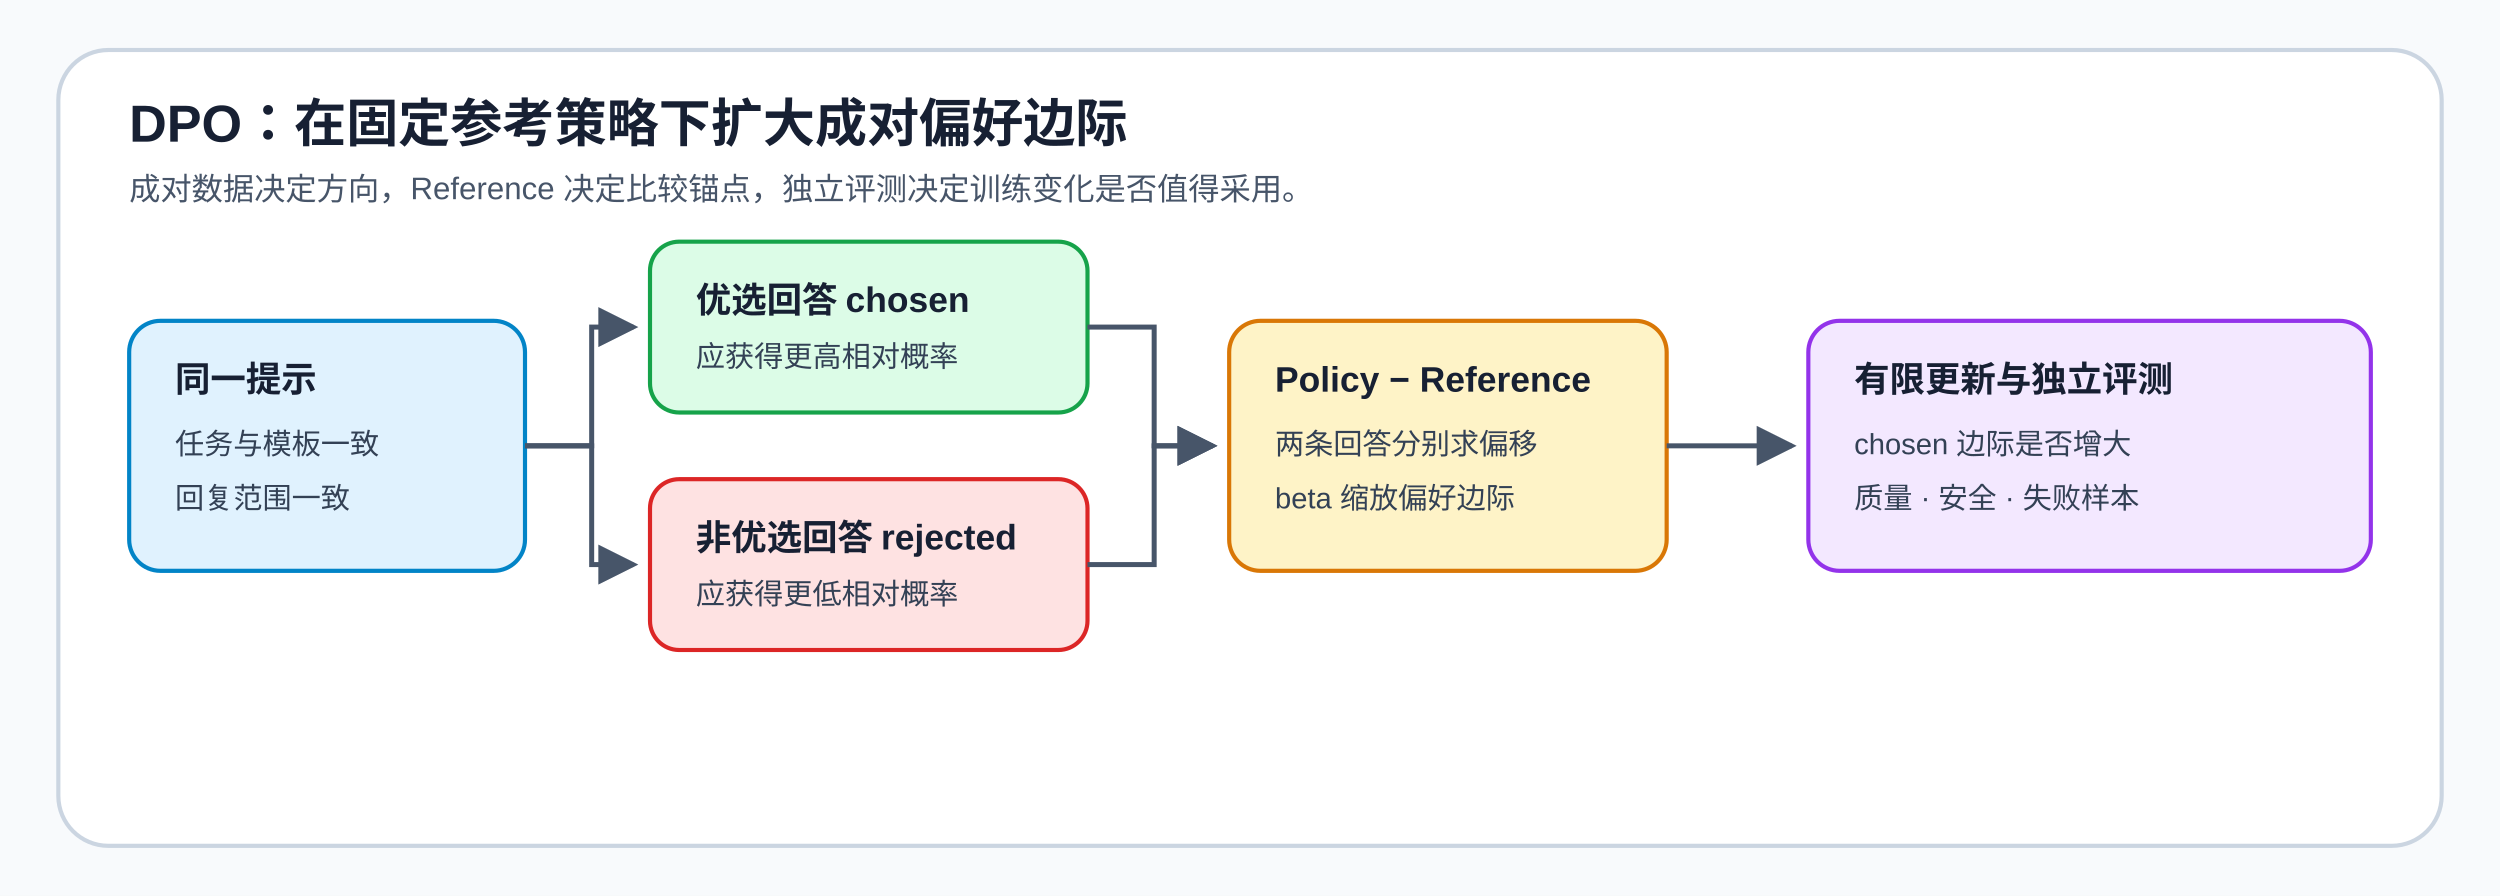
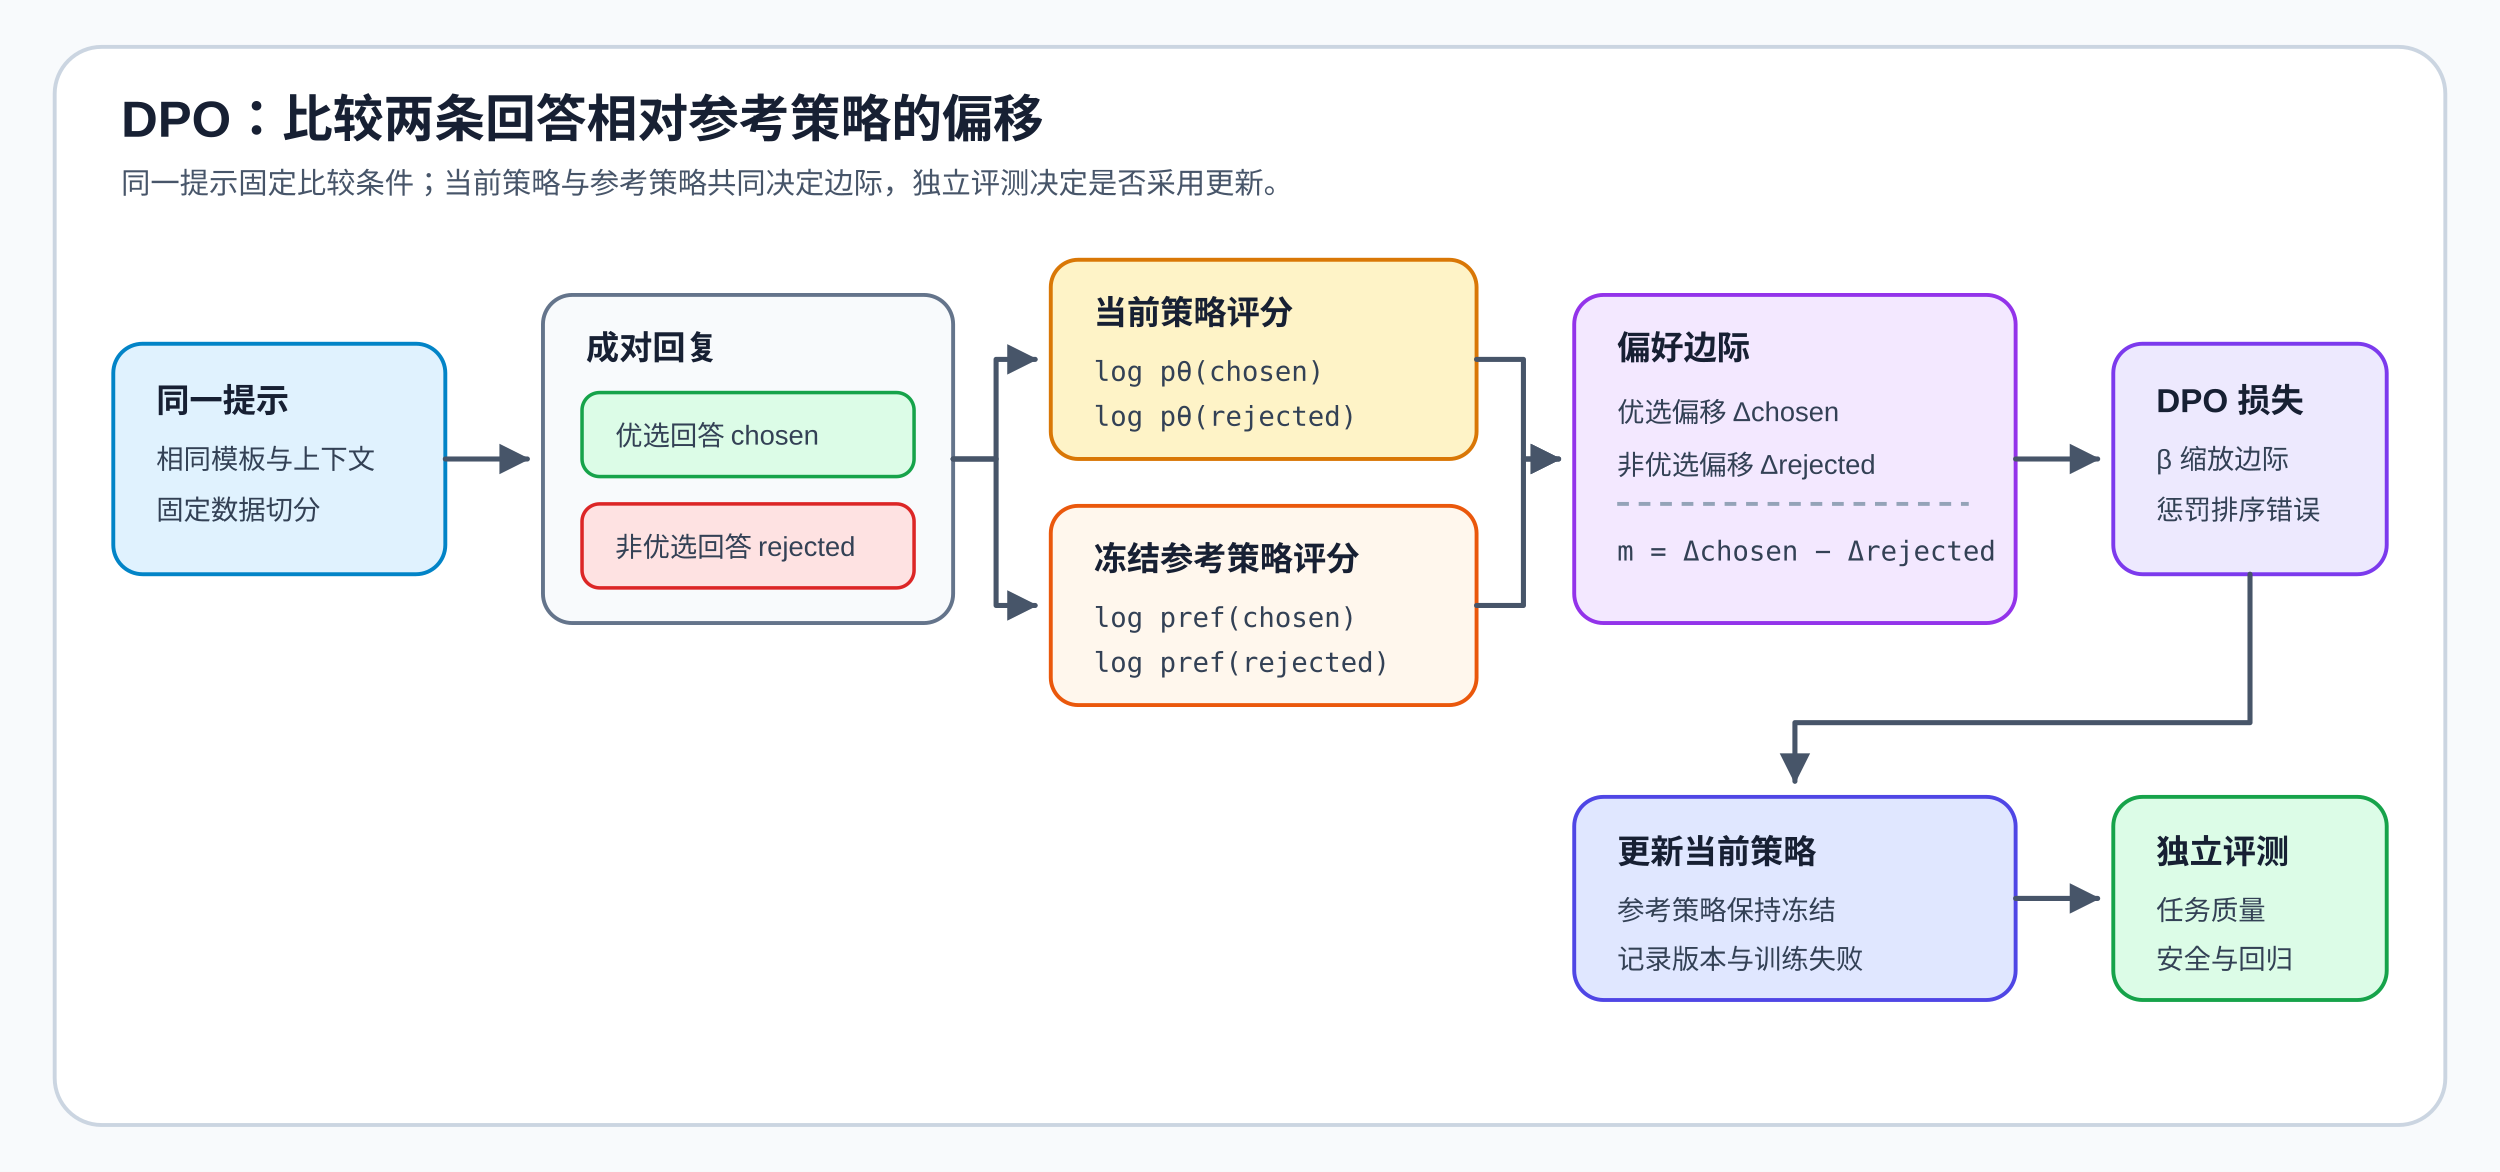
- <svg xmlns="http://www.w3.org/2000/svg" width="1200" height="430" viewBox="0 0 1200 430" role="img" aria-labelledby="title desc">
+ <svg xmlns="http://www.w3.org/2000/svg" width="1280" height="600" viewBox="0 0 1280 600" role="img" aria-labelledby="title desc">
  <defs>
-     <marker id="a" markerWidth="8" markerHeight="8" refX="7" refY="4" orient="auto">
-       <path d="M0 0L8 4L0 8Z" fill="#475569" />
+     <marker id="arrow" markerWidth="6" markerHeight="6" refX="5.5" refY="3" orient="auto">
+       <path d="M0 0L6 3L0 6Z" fill="#475569" />
    </marker>
-     <style>.t{font:700 25px Arial,sans-serif;fill:#172033}.s{font:15px Arial,sans-serif;fill:#475569}.h{font:700 17px Arial,sans-serif;fill:#172033}.c{font:14px Arial,sans-serif;fill:#334155}.l{fill:none;stroke:#475569;stroke-width:2.4;marker-end:url(#a)}</style>
+     <style>
+       .title{font:700 26px Arial,sans-serif;fill:#172033}.sub{font:15px Arial,sans-serif;fill:#475569}
+       .head{font:700 17px Arial,sans-serif;fill:#172033}.body{font:14px Arial,sans-serif;fill:#334155}.mono{font:14px Consolas,monospace;fill:#334155}
+       .line{fill:none;stroke:#475569;stroke-width:2.6;stroke-linecap:round;stroke-linejoin:round;marker-end:url(#arrow)}
+       .guide{fill:none;stroke:#94A3B8;stroke-width:2;stroke-dasharray:6 5}
+     </style>
  </defs>
-   <rect width="1200" height="430" fill="#F8FAFC" />
-   <rect x="28" y="24" width="1144" height="382" rx="24" fill="#FFF" stroke="#CBD5E1" stroke-width="2" />
-   <text x="62" y="68" class="t">DPO：在固定参考策略下扩大成对偏好边际</text>
-   <text x="62" y="96" class="s">成对数据决定方向，Reference 决定比较锚点，独立评测决定训练变化是否值得采用。</text>
-   <rect x="62" y="154" width="190" height="120" rx="15" fill="#E0F2FE" stroke="#0284C7" stroke-width="2" />
-   <text x="84" y="188" class="h">同一提示</text>
-   <text x="84" y="218" class="c">任务与模板一致</text>
-   <text x="84" y="244" class="c">回复范围一致</text>
-   <rect x="312" y="116" width="210" height="82" rx="14" fill="#DCFCE7" stroke="#16A34A" stroke-width="2" />
-   <text x="334" y="150" class="h">优选回答 chosen</text>
-   <text x="334" y="176" class="c">应获得更高相对概率</text>
-   <rect x="312" y="230" width="210" height="82" rx="14" fill="#FEE2E2" stroke="#DC2626" stroke-width="2" />
-   <text x="334" y="264" class="h">非优选回答 rejected</text>
-   <text x="334" y="290" class="c">应获得更低相对概率</text>
-   <rect x="590" y="154" width="210" height="120" rx="15" fill="#FEF3C7" stroke="#D97706" stroke-width="2" />
-   <text x="612" y="188" class="h">Policy − Reference</text>
-   <text x="612" y="218" class="c">两条回答分别求偏移</text>
-   <text x="612" y="244" class="c">beta 缩放偏好边际</text>
-   <rect x="868" y="154" width="270" height="120" rx="15" fill="#F3E8FF" stroke="#9333EA" stroke-width="2" />
-   <text x="890" y="188" class="h">有限更新与独立评测</text>
-   <text x="890" y="218" class="c">chosen 边际是否增大</text>
-   <text x="890" y="244" class="c">质量 · 安全 · 失败样本</text>
-   <path d="M252 214H284V157H304" class="l" />
-   <path d="M252 214H284V271H304" class="l" />
-   <path d="M522 157H554V214H582" class="l" />
-   <path d="M522 271H554V214H582" class="l" />
-   <path d="M800 214H860" class="l" />
+   <rect width="1280" height="600" fill="#F8FAFC" />
+   <rect x="28" y="24" width="1224" height="552" rx="24" fill="#FFFFFF" stroke="#CBD5E1" stroke-width="2" />
+   <text x="62" y="70" class="title">DPO：比较两条回答相对参考策略的偏移</text>
+   <text x="62" y="99" class="sub">同一提示固定比较条件；当前策略与参考策略共同决定边际，独立评测决定是否采用更新。</text>
+   <rect x="58" y="176" width="170" height="118" rx="15" fill="#E0F2FE" stroke="#0284C7" stroke-width="2" />
+   <text x="80" y="211" class="head">同一提示</text>
+   <text x="80" y="240" class="body">相同模板与上下文</text>
+   <text x="80" y="266" class="body">固定数据切分</text>
+   <rect x="278" y="151" width="210" height="168" rx="15" fill="#F8FAFC" stroke="#64748B" stroke-width="2" />
+   <text x="300" y="184" class="head">成对回复</text>
+   <rect x="298" y="201" width="170" height="43" rx="9" fill="#DCFCE7" stroke="#16A34A" stroke-width="1.8" />
+   <text x="315" y="228" class="body">优选回答 chosen</text>
+   <rect x="298" y="258" width="170" height="43" rx="9" fill="#FEE2E2" stroke="#DC2626" stroke-width="1.8" />
+   <text x="315" y="285" class="body">非优选回答 rejected</text>
+   <rect x="538" y="133" width="218" height="102" rx="14" fill="#FEF3C7" stroke="#D97706" stroke-width="2" />
+   <text x="560" y="166" class="head">当前策略评分</text>
+   <text x="560" y="195" class="mono">log pθ(chosen)</text>
+   <text x="560" y="218" class="mono">log pθ(rejected)</text>
+   <rect x="538" y="259" width="218" height="102" rx="14" fill="#FFF7ED" stroke="#EA580C" stroke-width="2" />
+   <text x="560" y="292" class="head">冻结参考策略评分</text>
+   <text x="560" y="321" class="mono">log pref(chosen)</text>
+   <text x="560" y="344" class="mono">log pref(rejected)</text>
+   <rect x="806" y="151" width="226" height="168" rx="15" fill="#F3E8FF" stroke="#9333EA" stroke-width="2" />
+   <text x="828" y="184" class="head">偏好边际</text>
+   <text x="828" y="216" class="body">优选偏移 Δchosen</text>
+   <text x="828" y="243" class="body">非优选偏移 Δrejected</text>
+   <line x1="828" y1="258" x2="1008" y2="258" class="guide" />
+   <text x="828" y="287" class="mono">m = Δchosen − Δrejected</text>
+   <rect x="1082" y="176" width="140" height="118" rx="15" fill="#EDE9FE" stroke="#7C3AED" stroke-width="2" />
+   <text x="1104" y="211" class="head">DPO 损失</text>
+   <text x="1104" y="240" class="body">β 缩放边际</text>
+   <text x="1104" y="266" class="body">惩罚排序错误</text>
+   <rect x="806" y="408" width="226" height="104" rx="15" fill="#E0E7FF" stroke="#4F46E5" stroke-width="2" />
+   <text x="828" y="442" class="head">更新当前策略</text>
+   <text x="828" y="471" class="body">参考策略保持冻结</text>
+   <text x="828" y="496" class="body">记录版本与训练失败</text>
+   <rect x="1082" y="408" width="140" height="104" rx="15" fill="#DCFCE7" stroke="#16A34A" stroke-width="2" />
+   <text x="1104" y="442" class="head">独立评测</text>
+   <text x="1104" y="471" class="body">任务质量</text>
+   <text x="1104" y="496" class="body">安全与回归</text>
+   <path d="M228 235H270" class="line" />
+   <path d="M488 235H510V184H530" class="line" />
+   <path d="M488 235H510V310H530" class="line" />
+   <path d="M756 184H780V235H798" class="line" />
+   <path d="M756 310H780V235H798" class="line" />
+   <path d="M1032 235H1074" class="line" />
+   <path d="M1152 294V370H919V400" class="line" />
+   <path d="M1032 460H1074" class="line" />
</svg>
